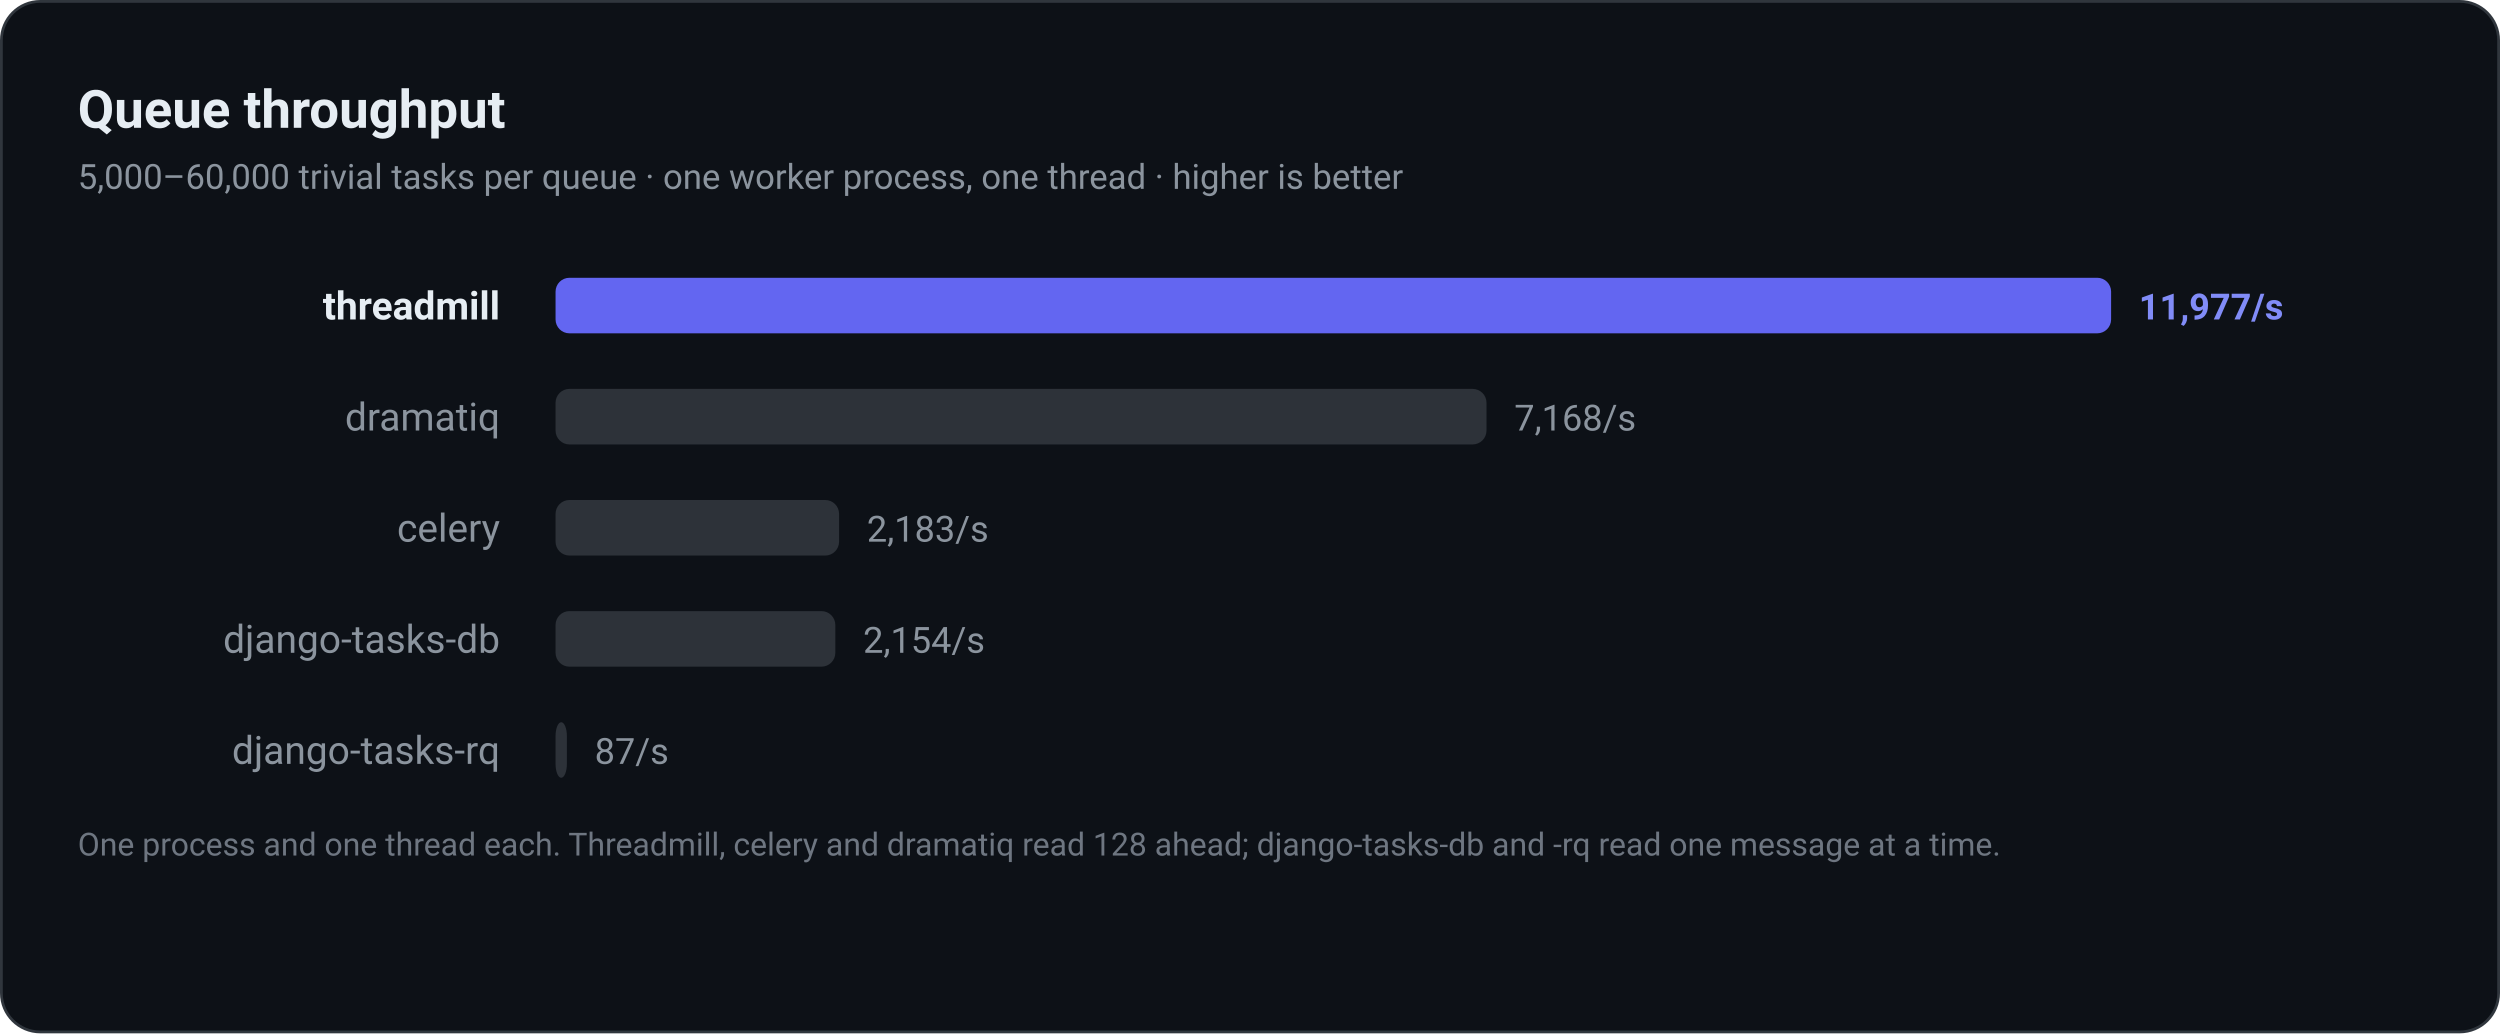
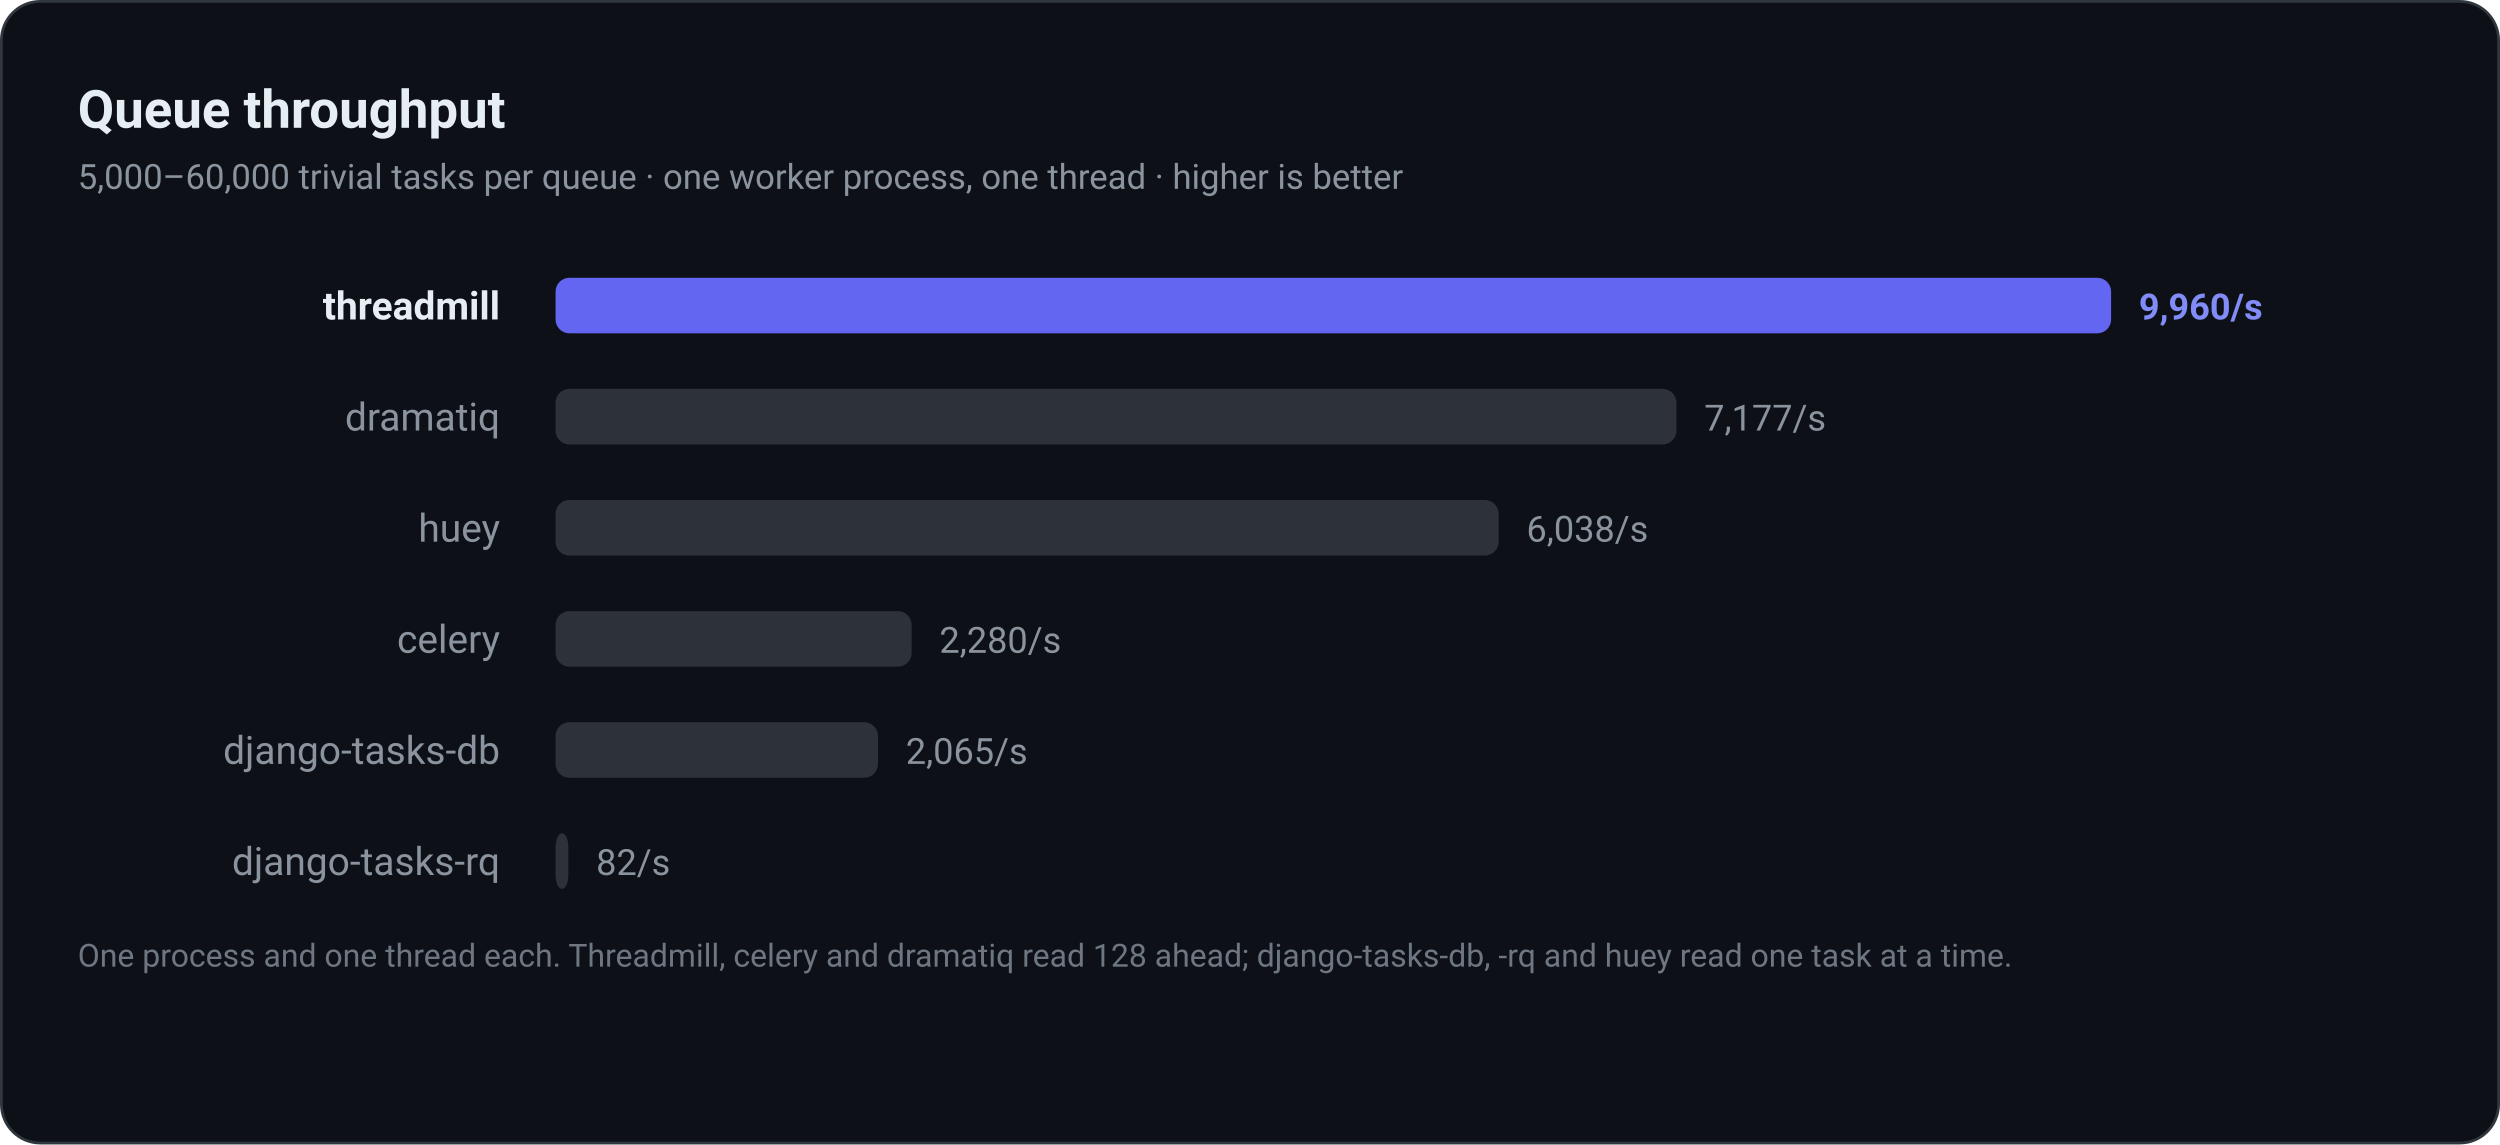
- <svg xmlns="http://www.w3.org/2000/svg" viewBox="0 0 900 372" width="900" height="372" role="img" aria-label="Tasks per second with one worker: threadmill 11,977, dramatiq 7,168, celery 2,183, django-tasks-db 2,154, django-tasks-rq 87.">
+ <svg xmlns="http://www.w3.org/2000/svg" viewBox="0 0 900 412" width="900" height="412" role="img" aria-label="Tasks per second with one worker: threadmill 9,960, dramatiq 7,177, huey 6,038, celery 2,280, django-tasks-db 2,065, django-tasks-rq 82.">
  <style>svg{max-width:100%;height:auto}</style>
-   <rect x="0.5" y="0.5" width="899" height="371" rx="14" fill="#0d1117" stroke="#30363d" />
+   <rect x="0.5" y="0.5" width="899" height="411" rx="14" fill="#0d1117" stroke="#30363d" />
  <text x="28" y="46" font-family="system-ui, -apple-system, &quot;Segoe UI&quot;, Roboto, &quot;Helvetica Neue&quot;, Arial, sans-serif" font-size="19" font-weight="700" fill="#e6edf3" text-anchor="start">Queue throughput</text>
  <text x="28" y="68" font-family="system-ui, -apple-system, &quot;Segoe UI&quot;, Roboto, &quot;Helvetica Neue&quot;, Arial, sans-serif" font-size="12.5" font-weight="400" fill="#8b949e" text-anchor="start">5,000–60,000 trivial tasks per queue · one worker process, one thread · higher is better</text>
  <text x="180" y="115" font-family="system-ui, -apple-system, &quot;Segoe UI&quot;, Roboto, &quot;Helvetica Neue&quot;, Arial, sans-serif" font-size="14" font-weight="700" fill="#e6edf3" text-anchor="end">threadmill</text>
  <rect x="200" y="100" width="560.00" height="20" rx="5" fill="#6366f1" opacity="1" />
-   <text x="770" y="115" font-family="system-ui, -apple-system, &quot;Segoe UI&quot;, Roboto, &quot;Helvetica Neue&quot;, Arial, sans-serif" font-size="13" font-weight="700" fill="#818cf8" text-anchor="start">11,977/s</text>
+   <text x="770" y="115" font-family="system-ui, -apple-system, &quot;Segoe UI&quot;, Roboto, &quot;Helvetica Neue&quot;, Arial, sans-serif" font-size="13" font-weight="700" fill="#818cf8" text-anchor="start">9,960/s</text>
  <text x="180" y="155" font-family="system-ui, -apple-system, &quot;Segoe UI&quot;, Roboto, &quot;Helvetica Neue&quot;, Arial, sans-serif" font-size="14" font-weight="400" fill="#8b949e" text-anchor="end">dramatiq</text>
-   <rect x="200" y="140" width="335.14" height="20" rx="5" fill="#8b949e" opacity="0.25" />
-   <text x="545.141" y="155" font-family="system-ui, -apple-system, &quot;Segoe UI&quot;, Roboto, &quot;Helvetica Neue&quot;, Arial, sans-serif" font-size="13" font-weight="400" fill="#8b949e" text-anchor="start">7,168/s</text>
-   <text x="180" y="195" font-family="system-ui, -apple-system, &quot;Segoe UI&quot;, Roboto, &quot;Helvetica Neue&quot;, Arial, sans-serif" font-size="14" font-weight="400" fill="#8b949e" text-anchor="end">celery</text>
-   <rect x="200" y="180" width="102.07" height="20" rx="5" fill="#8b949e" opacity="0.25" />
-   <text x="312.07" y="195" font-family="system-ui, -apple-system, &quot;Segoe UI&quot;, Roboto, &quot;Helvetica Neue&quot;, Arial, sans-serif" font-size="13" font-weight="400" fill="#8b949e" text-anchor="start">2,183/s</text>
-   <text x="180" y="235" font-family="system-ui, -apple-system, &quot;Segoe UI&quot;, Roboto, &quot;Helvetica Neue&quot;, Arial, sans-serif" font-size="14" font-weight="400" fill="#8b949e" text-anchor="end">django-tasks-db</text>
-   <rect x="200" y="220" width="100.72" height="20" rx="5" fill="#8b949e" opacity="0.25" />
-   <text x="310.723" y="235" font-family="system-ui, -apple-system, &quot;Segoe UI&quot;, Roboto, &quot;Helvetica Neue&quot;, Arial, sans-serif" font-size="13" font-weight="400" fill="#8b949e" text-anchor="start">2,154/s</text>
-   <text x="180" y="275" font-family="system-ui, -apple-system, &quot;Segoe UI&quot;, Roboto, &quot;Helvetica Neue&quot;, Arial, sans-serif" font-size="14" font-weight="400" fill="#8b949e" text-anchor="end">django-tasks-rq</text>
-   <rect x="200" y="260" width="4.08" height="20" rx="5" fill="#8b949e" opacity="0.25" />
-   <text x="214.079" y="275" font-family="system-ui, -apple-system, &quot;Segoe UI&quot;, Roboto, &quot;Helvetica Neue&quot;, Arial, sans-serif" font-size="13" font-weight="400" fill="#8b949e" text-anchor="start">87/s</text>
-   <text x="28" y="308" font-family="system-ui, -apple-system, &quot;Segoe UI&quot;, Roboto, &quot;Helvetica Neue&quot;, Arial, sans-serif" font-size="11.5" font-weight="400" fill="#6e7681" text-anchor="start">One process and one thread each. Threadmill, celery and dramatiq read 128 ahead; django-tasks-db and -rq read one message at a time.</text>
+   <rect x="200" y="140" width="403.52" height="20" rx="5" fill="#8b949e" opacity="0.25" />
+   <text x="613.518" y="155" font-family="system-ui, -apple-system, &quot;Segoe UI&quot;, Roboto, &quot;Helvetica Neue&quot;, Arial, sans-serif" font-size="13" font-weight="400" fill="#8b949e" text-anchor="start">7,177/s</text>
+   <text x="180" y="195" font-family="system-ui, -apple-system, &quot;Segoe UI&quot;, Roboto, &quot;Helvetica Neue&quot;, Arial, sans-serif" font-size="14" font-weight="400" fill="#8b949e" text-anchor="end">huey</text>
+   <rect x="200" y="180" width="339.52" height="20" rx="5" fill="#8b949e" opacity="0.25" />
+   <text x="549.524" y="195" font-family="system-ui, -apple-system, &quot;Segoe UI&quot;, Roboto, &quot;Helvetica Neue&quot;, Arial, sans-serif" font-size="13" font-weight="400" fill="#8b949e" text-anchor="start">6,038/s</text>
+   <text x="180" y="235" font-family="system-ui, -apple-system, &quot;Segoe UI&quot;, Roboto, &quot;Helvetica Neue&quot;, Arial, sans-serif" font-size="14" font-weight="400" fill="#8b949e" text-anchor="end">celery</text>
+   <rect x="200" y="220" width="128.19" height="20" rx="5" fill="#8b949e" opacity="0.25" />
+   <text x="338.192" y="235" font-family="system-ui, -apple-system, &quot;Segoe UI&quot;, Roboto, &quot;Helvetica Neue&quot;, Arial, sans-serif" font-size="13" font-weight="400" fill="#8b949e" text-anchor="start">2,280/s</text>
+   <text x="180" y="275" font-family="system-ui, -apple-system, &quot;Segoe UI&quot;, Roboto, &quot;Helvetica Neue&quot;, Arial, sans-serif" font-size="14" font-weight="400" fill="#8b949e" text-anchor="end">django-tasks-db</text>
+   <rect x="200" y="260" width="116.09" height="20" rx="5" fill="#8b949e" opacity="0.25" />
+   <text x="326.087" y="275" font-family="system-ui, -apple-system, &quot;Segoe UI&quot;, Roboto, &quot;Helvetica Neue&quot;, Arial, sans-serif" font-size="13" font-weight="400" fill="#8b949e" text-anchor="start">2,065/s</text>
+   <text x="180" y="315" font-family="system-ui, -apple-system, &quot;Segoe UI&quot;, Roboto, &quot;Helvetica Neue&quot;, Arial, sans-serif" font-size="14" font-weight="400" fill="#8b949e" text-anchor="end">django-tasks-rq</text>
+   <rect x="200" y="300" width="4.61" height="20" rx="5" fill="#8b949e" opacity="0.25" />
+   <text x="214.615" y="315" font-family="system-ui, -apple-system, &quot;Segoe UI&quot;, Roboto, &quot;Helvetica Neue&quot;, Arial, sans-serif" font-size="13" font-weight="400" fill="#8b949e" text-anchor="start">82/s</text>
+   <text x="28" y="348" font-family="system-ui, -apple-system, &quot;Segoe UI&quot;, Roboto, &quot;Helvetica Neue&quot;, Arial, sans-serif" font-size="11.5" font-weight="400" fill="#6e7681" text-anchor="start">One process and one thread each. Threadmill, celery and dramatiq read 128 ahead; django-tasks-db, -rq and huey read one task at a time.</text>
</svg>
